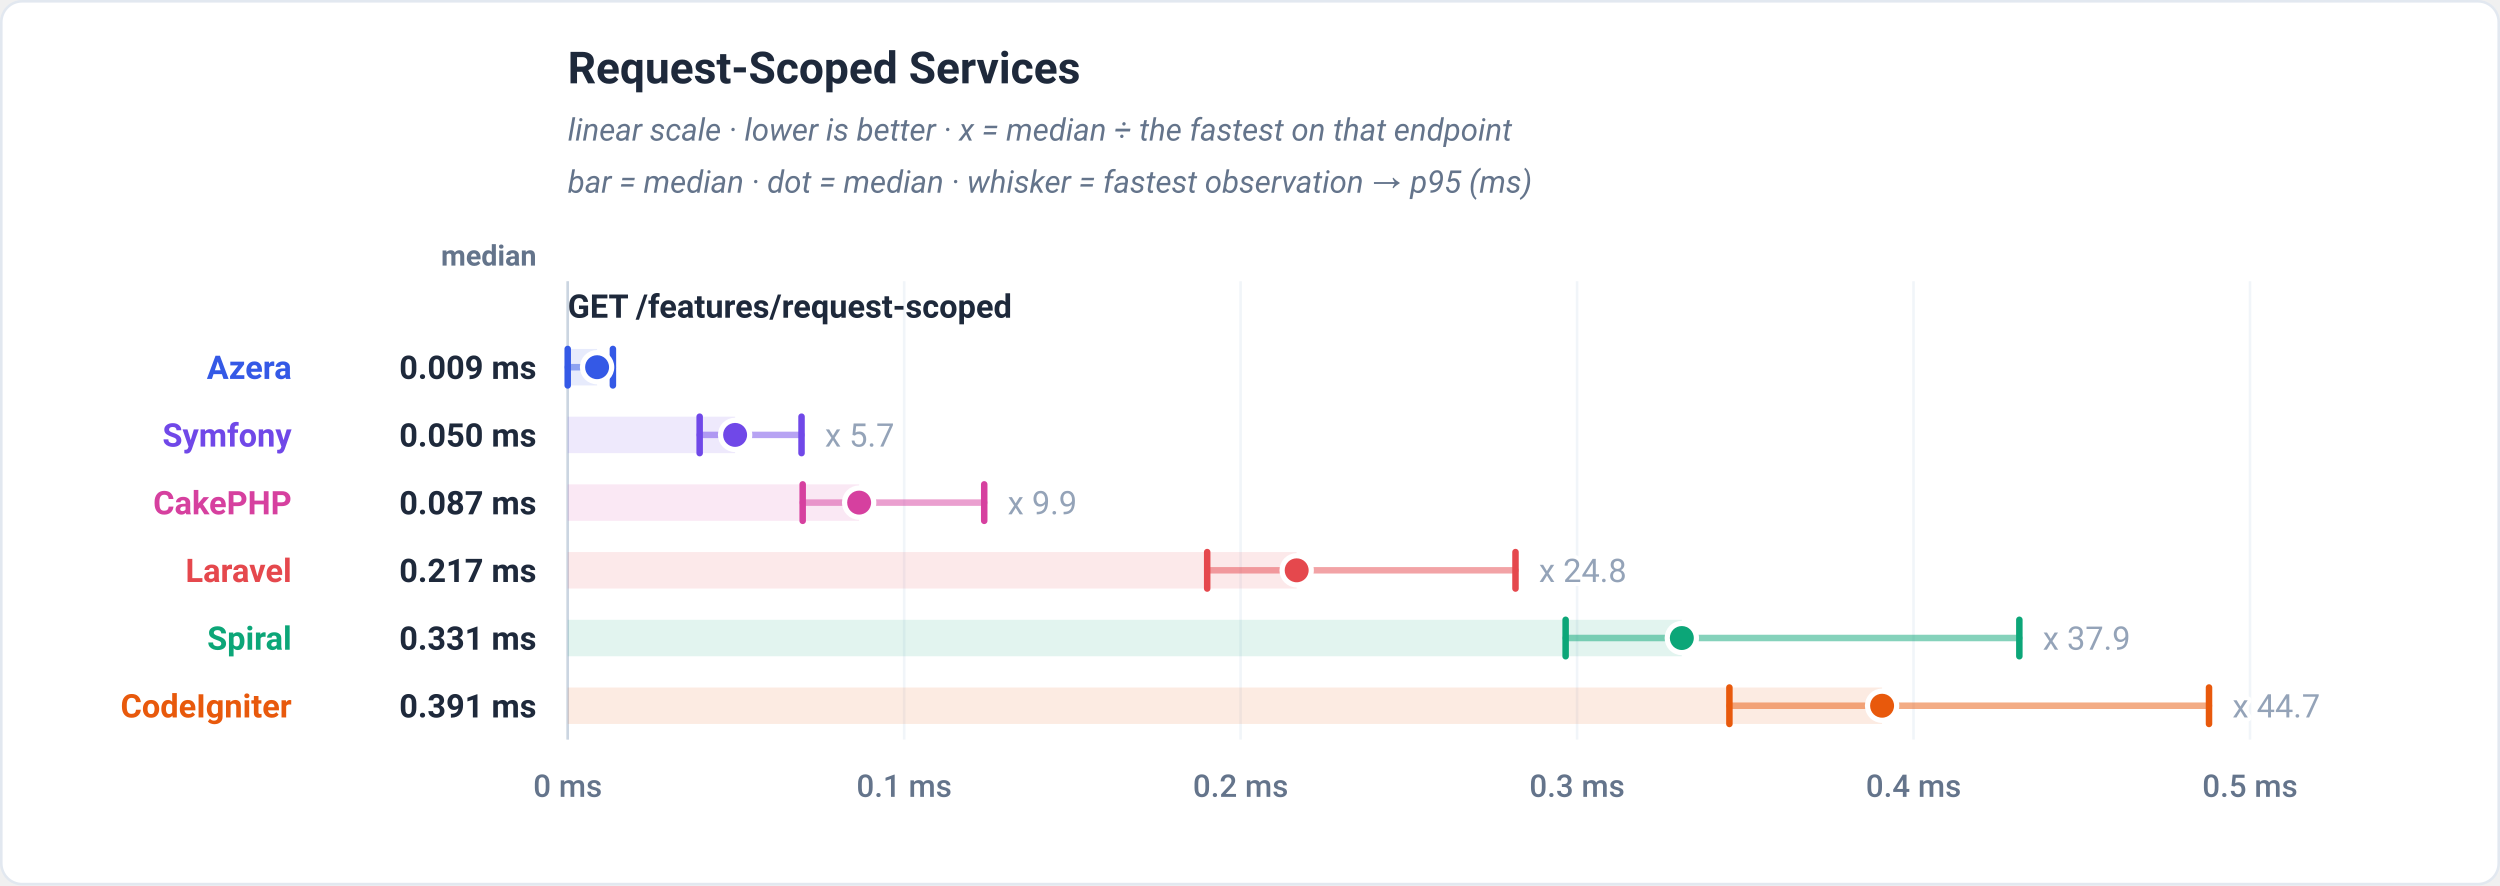
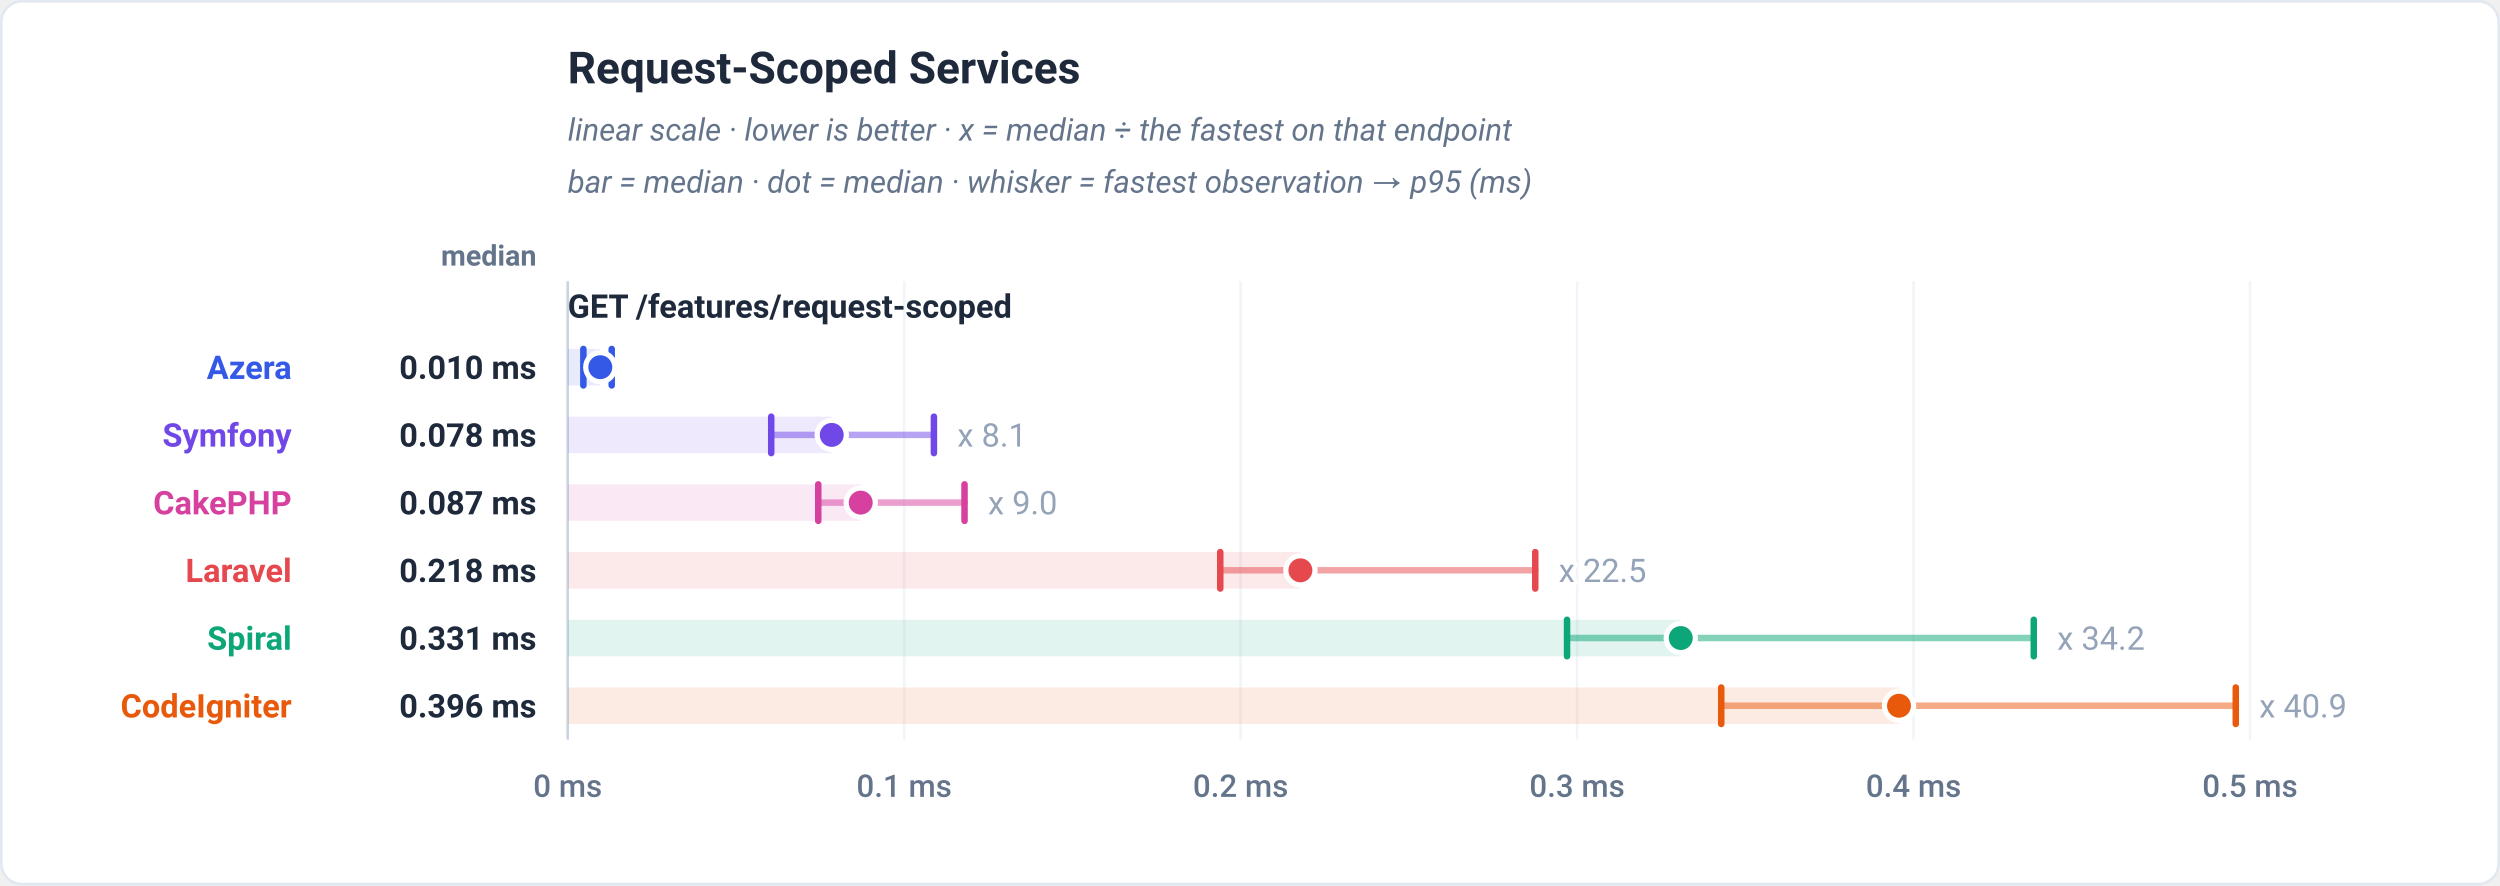
<svg xmlns="http://www.w3.org/2000/svg" viewBox="0 0 960 340" width="960" height="340" role="img" font-family="-apple-system,BlinkMacSystemFont,'Segoe UI',Roboto,Helvetica,Arial,sans-serif">
  <rect x="0.5" y="0.5" width="959" height="339" rx="8" fill="#ffffff" stroke="#e2e8f0" />
  <text x="218" y="32" font-family="-apple-system,BlinkMacSystemFont,'Segoe UI',Roboto,Helvetica,Arial,sans-serif" font-size="17" font-weight="700" fill="#1e293b" text-anchor="start">Request-Scoped Services</text>
  <text x="218" y="54" font-family="-apple-system,BlinkMacSystemFont,'Segoe UI',Roboto,Helvetica,Arial,sans-serif" font-size="12" font-weight="400" fill="#64748b" text-anchor="start" font-style="italic">linear scale · lower is better · x = median ÷ the fastest on that endpoint</text>
  <text x="218" y="74" font-family="-apple-system,BlinkMacSystemFont,'Segoe UI',Roboto,Helvetica,Arial,sans-serif" font-size="12" font-weight="400" fill="#64748b" text-anchor="start" font-style="italic">bar = median · dot = median · whisker = fastest observation → p95 (ms)</text>
  <text x="206" y="102" font-family="-apple-system,BlinkMacSystemFont,'Segoe UI',Roboto,Helvetica,Arial,sans-serif" font-size="11" font-weight="600" fill="#64748b" text-anchor="end">median</text>
  <line x1="218" y1="108" x2="218" y2="284" stroke="#f1f5f9" stroke-width="1" />
  <text x="218" y="306" font-family="-apple-system,BlinkMacSystemFont,'Segoe UI',Roboto,Helvetica,Arial,sans-serif" font-size="12" font-weight="500" fill="#64748b" text-anchor="middle">0 ms</text>
  <line x1="347.2" y1="108" x2="347.2" y2="284" stroke="#f1f5f9" stroke-width="1" />
  <text x="347.2" y="306" font-family="-apple-system,BlinkMacSystemFont,'Segoe UI',Roboto,Helvetica,Arial,sans-serif" font-size="12" font-weight="500" fill="#64748b" text-anchor="middle">0.1 ms</text>
  <line x1="476.4" y1="108" x2="476.4" y2="284" stroke="#f1f5f9" stroke-width="1" />
  <text x="476.4" y="306" font-family="-apple-system,BlinkMacSystemFont,'Segoe UI',Roboto,Helvetica,Arial,sans-serif" font-size="12" font-weight="500" fill="#64748b" text-anchor="middle">0.2 ms</text>
  <line x1="605.6" y1="108" x2="605.6" y2="284" stroke="#f1f5f9" stroke-width="1" />
  <text x="605.6" y="306" font-family="-apple-system,BlinkMacSystemFont,'Segoe UI',Roboto,Helvetica,Arial,sans-serif" font-size="12" font-weight="500" fill="#64748b" text-anchor="middle">0.3 ms</text>
  <line x1="734.8" y1="108" x2="734.8" y2="284" stroke="#f1f5f9" stroke-width="1" />
  <text x="734.8" y="306" font-family="-apple-system,BlinkMacSystemFont,'Segoe UI',Roboto,Helvetica,Arial,sans-serif" font-size="12" font-weight="500" fill="#64748b" text-anchor="middle">0.4 ms</text>
  <line x1="864" y1="108" x2="864" y2="284" stroke="#f1f5f9" stroke-width="1" />
  <text x="864" y="306" font-family="-apple-system,BlinkMacSystemFont,'Segoe UI',Roboto,Helvetica,Arial,sans-serif" font-size="12" font-weight="500" fill="#64748b" text-anchor="middle">0.5 ms</text>
  <line x1="218" y1="108" x2="218" y2="284" stroke="#cbd5e1" stroke-width="1" />
  <text x="218" y="122" font-family="-apple-system,BlinkMacSystemFont,'Segoe UI',Roboto,Helvetica,Arial,sans-serif" font-size="12.5" font-weight="700" fill="#1e293b" text-anchor="start">GET /features/request-scoped</text>
-   <rect x="218" y="134" width="11.28" height="14" fill="#3459e6" fill-opacity="0.12" />
-   <line x1="218" y1="141" x2="235.35" y2="141" stroke="#3459e6" stroke-width="2.5" stroke-linecap="round" opacity="0.5" />
-   <line x1="218" y1="134" x2="218" y2="148" stroke="#3459e6" stroke-width="2.5" stroke-linecap="round" />
-   <line x1="235.35" y1="134" x2="235.35" y2="148" stroke="#3459e6" stroke-width="2.5" stroke-linecap="round" />
-   <circle cx="229.28" cy="141" r="5.6" fill="#3459e6" stroke="#ffffff" stroke-width="2" />
+   <rect x="218" y="134" width="12.51" height="14" fill="#3459e6" fill-opacity="0.12" />
+   <line x1="224.01" y1="141" x2="234.9" y2="141" stroke="#3459e6" stroke-width="2.5" stroke-linecap="round" opacity="0.5" />
+   <line x1="224.01" y1="134" x2="224.01" y2="148" stroke="#3459e6" stroke-width="2.5" stroke-linecap="round" />
+   <line x1="234.9" y1="134" x2="234.9" y2="148" stroke="#3459e6" stroke-width="2.5" stroke-linecap="round" />
+   <circle cx="230.51" cy="141" r="5.6" fill="#3459e6" stroke="#ffffff" stroke-width="2" />
  <text x="112" y="145.5" font-family="-apple-system,BlinkMacSystemFont,'Segoe UI',Roboto,Helvetica,Arial,sans-serif" font-size="12.5" font-weight="700" fill="#3459e6" text-anchor="end">Azera</text>
-   <text x="206" y="145.5" font-family="-apple-system,BlinkMacSystemFont,'Segoe UI',Roboto,Helvetica,Arial,sans-serif" font-size="12.5" font-weight="700" fill="#1e293b" text-anchor="end">0.009 ms</text>
-   <rect x="218" y="160" width="64.28" height="14" fill="#7048e8" fill-opacity="0.12" />
-   <line x1="268.67" y1="167" x2="307.79" y2="167" stroke="#7048e8" stroke-width="2.5" stroke-linecap="round" opacity="0.5" />
-   <line x1="268.67" y1="160" x2="268.67" y2="174" stroke="#7048e8" stroke-width="2.5" stroke-linecap="round" />
-   <line x1="307.79" y1="160" x2="307.79" y2="174" stroke="#7048e8" stroke-width="2.5" stroke-linecap="round" />
-   <circle cx="282.28" cy="167" r="5.6" fill="#7048e8" stroke="#ffffff" stroke-width="2" />
-   <text x="316.79" y="171.5" font-family="-apple-system,BlinkMacSystemFont,'Segoe UI',Roboto,Helvetica,Arial,sans-serif" font-size="12.5" font-weight="400" fill="#94a3b8" text-anchor="start" stroke="#ffffff" stroke-width="3" paint-order="stroke" stroke-linejoin="round">x 5.7</text>
+   <text x="206" y="145.5" font-family="-apple-system,BlinkMacSystemFont,'Segoe UI',Roboto,Helvetica,Arial,sans-serif" font-size="12.5" font-weight="700" fill="#1e293b" text-anchor="end">0.010 ms</text>
+   <rect x="218" y="160" width="101.39" height="14" fill="#7048e8" fill-opacity="0.12" />
+   <line x1="296.15" y1="167" x2="358.62" y2="167" stroke="#7048e8" stroke-width="2.5" stroke-linecap="round" opacity="0.5" />
+   <line x1="296.15" y1="160" x2="296.15" y2="174" stroke="#7048e8" stroke-width="2.5" stroke-linecap="round" />
+   <line x1="358.62" y1="160" x2="358.62" y2="174" stroke="#7048e8" stroke-width="2.5" stroke-linecap="round" />
+   <circle cx="319.39" cy="167" r="5.6" fill="#7048e8" stroke="#ffffff" stroke-width="2" />
+   <text x="367.62" y="171.5" font-family="-apple-system,BlinkMacSystemFont,'Segoe UI',Roboto,Helvetica,Arial,sans-serif" font-size="12.5" font-weight="400" fill="#94a3b8" text-anchor="start" stroke="#ffffff" stroke-width="3" paint-order="stroke" stroke-linejoin="round">x 8.1</text>
  <text x="112" y="171.5" font-family="-apple-system,BlinkMacSystemFont,'Segoe UI',Roboto,Helvetica,Arial,sans-serif" font-size="12.5" font-weight="700" fill="#7048e8" text-anchor="end">Symfony</text>
-   <text x="206" y="171.5" font-family="-apple-system,BlinkMacSystemFont,'Segoe UI',Roboto,Helvetica,Arial,sans-serif" font-size="12.5" font-weight="700" fill="#1e293b" text-anchor="end">0.050 ms</text>
-   <rect x="218" y="186" width="111.91" height="14" fill="#d6409f" fill-opacity="0.12" />
-   <line x1="308.23" y1="193" x2="377.94" y2="193" stroke="#d6409f" stroke-width="2.5" stroke-linecap="round" opacity="0.5" />
-   <line x1="308.23" y1="186" x2="308.23" y2="200" stroke="#d6409f" stroke-width="2.5" stroke-linecap="round" />
-   <line x1="377.94" y1="186" x2="377.94" y2="200" stroke="#d6409f" stroke-width="2.5" stroke-linecap="round" />
-   <circle cx="329.91" cy="193" r="5.6" fill="#d6409f" stroke="#ffffff" stroke-width="2" />
-   <text x="386.94" y="197.5" font-family="-apple-system,BlinkMacSystemFont,'Segoe UI',Roboto,Helvetica,Arial,sans-serif" font-size="12.5" font-weight="400" fill="#94a3b8" text-anchor="start" stroke="#ffffff" stroke-width="3" paint-order="stroke" stroke-linejoin="round">x 9.9</text>
+   <text x="206" y="171.5" font-family="-apple-system,BlinkMacSystemFont,'Segoe UI',Roboto,Helvetica,Arial,sans-serif" font-size="12.5" font-weight="700" fill="#1e293b" text-anchor="end">0.078 ms</text>
+   <rect x="218" y="186" width="112.51" height="14" fill="#d6409f" fill-opacity="0.12" />
+   <line x1="314.21" y1="193" x2="370.38" y2="193" stroke="#d6409f" stroke-width="2.5" stroke-linecap="round" opacity="0.5" />
+   <line x1="314.21" y1="186" x2="314.21" y2="200" stroke="#d6409f" stroke-width="2.5" stroke-linecap="round" />
+   <line x1="370.38" y1="186" x2="370.38" y2="200" stroke="#d6409f" stroke-width="2.5" stroke-linecap="round" />
+   <circle cx="330.51" cy="193" r="5.6" fill="#d6409f" stroke="#ffffff" stroke-width="2" />
+   <text x="379.38" y="197.5" font-family="-apple-system,BlinkMacSystemFont,'Segoe UI',Roboto,Helvetica,Arial,sans-serif" font-size="12.5" font-weight="400" fill="#94a3b8" text-anchor="start" stroke="#ffffff" stroke-width="3" paint-order="stroke" stroke-linejoin="round">x 9.0</text>
  <text x="112" y="197.5" font-family="-apple-system,BlinkMacSystemFont,'Segoe UI',Roboto,Helvetica,Arial,sans-serif" font-size="12.5" font-weight="700" fill="#d6409f" text-anchor="end">CakePHP</text>
  <text x="206" y="197.5" font-family="-apple-system,BlinkMacSystemFont,'Segoe UI',Roboto,Helvetica,Arial,sans-serif" font-size="12.5" font-weight="700" fill="#1e293b" text-anchor="end">0.087 ms</text>
-   <rect x="218" y="212" width="279.92" height="14" fill="#e5484d" fill-opacity="0.12" />
-   <line x1="463.56" y1="219" x2="581.95" y2="219" stroke="#e5484d" stroke-width="2.5" stroke-linecap="round" opacity="0.5" />
-   <line x1="463.56" y1="212" x2="463.56" y2="226" stroke="#e5484d" stroke-width="2.5" stroke-linecap="round" />
-   <line x1="581.95" y1="212" x2="581.95" y2="226" stroke="#e5484d" stroke-width="2.5" stroke-linecap="round" />
-   <circle cx="497.92" cy="219" r="5.6" fill="#e5484d" stroke="#ffffff" stroke-width="2" />
-   <text x="590.95" y="223.5" font-family="-apple-system,BlinkMacSystemFont,'Segoe UI',Roboto,Helvetica,Arial,sans-serif" font-size="12.5" font-weight="400" fill="#94a3b8" text-anchor="start" stroke="#ffffff" stroke-width="3" paint-order="stroke" stroke-linejoin="round">x 24.8</text>
+   <rect x="218" y="212" width="281.35" height="14" fill="#e5484d" fill-opacity="0.12" />
+   <line x1="468.58" y1="219" x2="589.54" y2="219" stroke="#e5484d" stroke-width="2.5" stroke-linecap="round" opacity="0.5" />
+   <line x1="468.58" y1="212" x2="468.58" y2="226" stroke="#e5484d" stroke-width="2.5" stroke-linecap="round" />
+   <line x1="589.54" y1="212" x2="589.54" y2="226" stroke="#e5484d" stroke-width="2.5" stroke-linecap="round" />
+   <circle cx="499.35" cy="219" r="5.6" fill="#e5484d" stroke="#ffffff" stroke-width="2" />
+   <text x="598.54" y="223.5" font-family="-apple-system,BlinkMacSystemFont,'Segoe UI',Roboto,Helvetica,Arial,sans-serif" font-size="12.5" font-weight="400" fill="#94a3b8" text-anchor="start" stroke="#ffffff" stroke-width="3" paint-order="stroke" stroke-linejoin="round">x 22.5</text>
  <text x="112" y="223.5" font-family="-apple-system,BlinkMacSystemFont,'Segoe UI',Roboto,Helvetica,Arial,sans-serif" font-size="12.5" font-weight="700" fill="#e5484d" text-anchor="end">Laravel</text>
-   <text x="206" y="223.5" font-family="-apple-system,BlinkMacSystemFont,'Segoe UI',Roboto,Helvetica,Arial,sans-serif" font-size="12.5" font-weight="700" fill="#1e293b" text-anchor="end">0.217 ms</text>
-   <rect x="218" y="238" width="427.82" height="14" fill="#0ca678" fill-opacity="0.12" />
-   <line x1="601.2" y1="245" x2="775.43" y2="245" stroke="#0ca678" stroke-width="2.5" stroke-linecap="round" opacity="0.5" />
-   <line x1="601.2" y1="238" x2="601.2" y2="252" stroke="#0ca678" stroke-width="2.5" stroke-linecap="round" />
-   <line x1="775.43" y1="238" x2="775.43" y2="252" stroke="#0ca678" stroke-width="2.5" stroke-linecap="round" />
-   <circle cx="645.82" cy="245" r="5.6" fill="#0ca678" stroke="#ffffff" stroke-width="2" />
-   <text x="784.43" y="249.5" font-family="-apple-system,BlinkMacSystemFont,'Segoe UI',Roboto,Helvetica,Arial,sans-serif" font-size="12.5" font-weight="400" fill="#94a3b8" text-anchor="start" stroke="#ffffff" stroke-width="3" paint-order="stroke" stroke-linejoin="round">x 37.9</text>
+   <text x="206" y="223.5" font-family="-apple-system,BlinkMacSystemFont,'Segoe UI',Roboto,Helvetica,Arial,sans-serif" font-size="12.5" font-weight="700" fill="#1e293b" text-anchor="end">0.218 ms</text>
+   <rect x="218" y="238" width="427.41" height="14" fill="#0ca678" fill-opacity="0.12" />
+   <line x1="601.74" y1="245" x2="780.97" y2="245" stroke="#0ca678" stroke-width="2.5" stroke-linecap="round" opacity="0.5" />
+   <line x1="601.74" y1="238" x2="601.74" y2="252" stroke="#0ca678" stroke-width="2.5" stroke-linecap="round" />
+   <line x1="780.97" y1="238" x2="780.97" y2="252" stroke="#0ca678" stroke-width="2.5" stroke-linecap="round" />
+   <circle cx="645.41" cy="245" r="5.6" fill="#0ca678" stroke="#ffffff" stroke-width="2" />
+   <text x="789.97" y="249.5" font-family="-apple-system,BlinkMacSystemFont,'Segoe UI',Roboto,Helvetica,Arial,sans-serif" font-size="12.5" font-weight="400" fill="#94a3b8" text-anchor="start" stroke="#ffffff" stroke-width="3" paint-order="stroke" stroke-linejoin="round">x 34.2</text>
  <text x="112" y="249.5" font-family="-apple-system,BlinkMacSystemFont,'Segoe UI',Roboto,Helvetica,Arial,sans-serif" font-size="12.5" font-weight="700" fill="#0ca678" text-anchor="end">Spiral</text>
  <text x="206" y="249.5" font-family="-apple-system,BlinkMacSystemFont,'Segoe UI',Roboto,Helvetica,Arial,sans-serif" font-size="12.5" font-weight="700" fill="#1e293b" text-anchor="end">0.331 ms</text>
-   <rect x="218" y="264" width="504.72" height="14" fill="#e8590c" fill-opacity="0.12" />
-   <line x1="664.09" y1="271" x2="848.26" y2="271" stroke="#e8590c" stroke-width="2.5" stroke-linecap="round" opacity="0.5" />
-   <line x1="664.09" y1="264" x2="664.09" y2="278" stroke="#e8590c" stroke-width="2.5" stroke-linecap="round" />
-   <line x1="848.26" y1="264" x2="848.26" y2="278" stroke="#e8590c" stroke-width="2.5" stroke-linecap="round" />
-   <circle cx="722.72" cy="271" r="5.6" fill="#e8590c" stroke="#ffffff" stroke-width="2" />
-   <text x="857.26" y="275.5" font-family="-apple-system,BlinkMacSystemFont,'Segoe UI',Roboto,Helvetica,Arial,sans-serif" font-size="12.5" font-weight="400" fill="#94a3b8" text-anchor="start" stroke="#ffffff" stroke-width="3" paint-order="stroke" stroke-linejoin="round">x 44.7</text>
+   <rect x="218" y="264" width="511.21" height="14" fill="#e8590c" fill-opacity="0.12" />
+   <line x1="660.96" y1="271" x2="858.54" y2="271" stroke="#e8590c" stroke-width="2.5" stroke-linecap="round" opacity="0.5" />
+   <line x1="660.96" y1="264" x2="660.96" y2="278" stroke="#e8590c" stroke-width="2.5" stroke-linecap="round" />
+   <line x1="858.54" y1="264" x2="858.54" y2="278" stroke="#e8590c" stroke-width="2.5" stroke-linecap="round" />
+   <circle cx="729.21" cy="271" r="5.6" fill="#e8590c" stroke="#ffffff" stroke-width="2" />
+   <text x="867.54" y="275.5" font-family="-apple-system,BlinkMacSystemFont,'Segoe UI',Roboto,Helvetica,Arial,sans-serif" font-size="12.5" font-weight="400" fill="#94a3b8" text-anchor="start" stroke="#ffffff" stroke-width="3" paint-order="stroke" stroke-linejoin="round">x 40.9</text>
  <text x="112" y="275.5" font-family="-apple-system,BlinkMacSystemFont,'Segoe UI',Roboto,Helvetica,Arial,sans-serif" font-size="12.5" font-weight="700" fill="#e8590c" text-anchor="end">CodeIgniter</text>
-   <text x="206" y="275.5" font-family="-apple-system,BlinkMacSystemFont,'Segoe UI',Roboto,Helvetica,Arial,sans-serif" font-size="12.5" font-weight="700" fill="#1e293b" text-anchor="end">0.391 ms</text>
+   <text x="206" y="275.5" font-family="-apple-system,BlinkMacSystemFont,'Segoe UI',Roboto,Helvetica,Arial,sans-serif" font-size="12.5" font-weight="700" fill="#1e293b" text-anchor="end">0.396 ms</text>
</svg>
